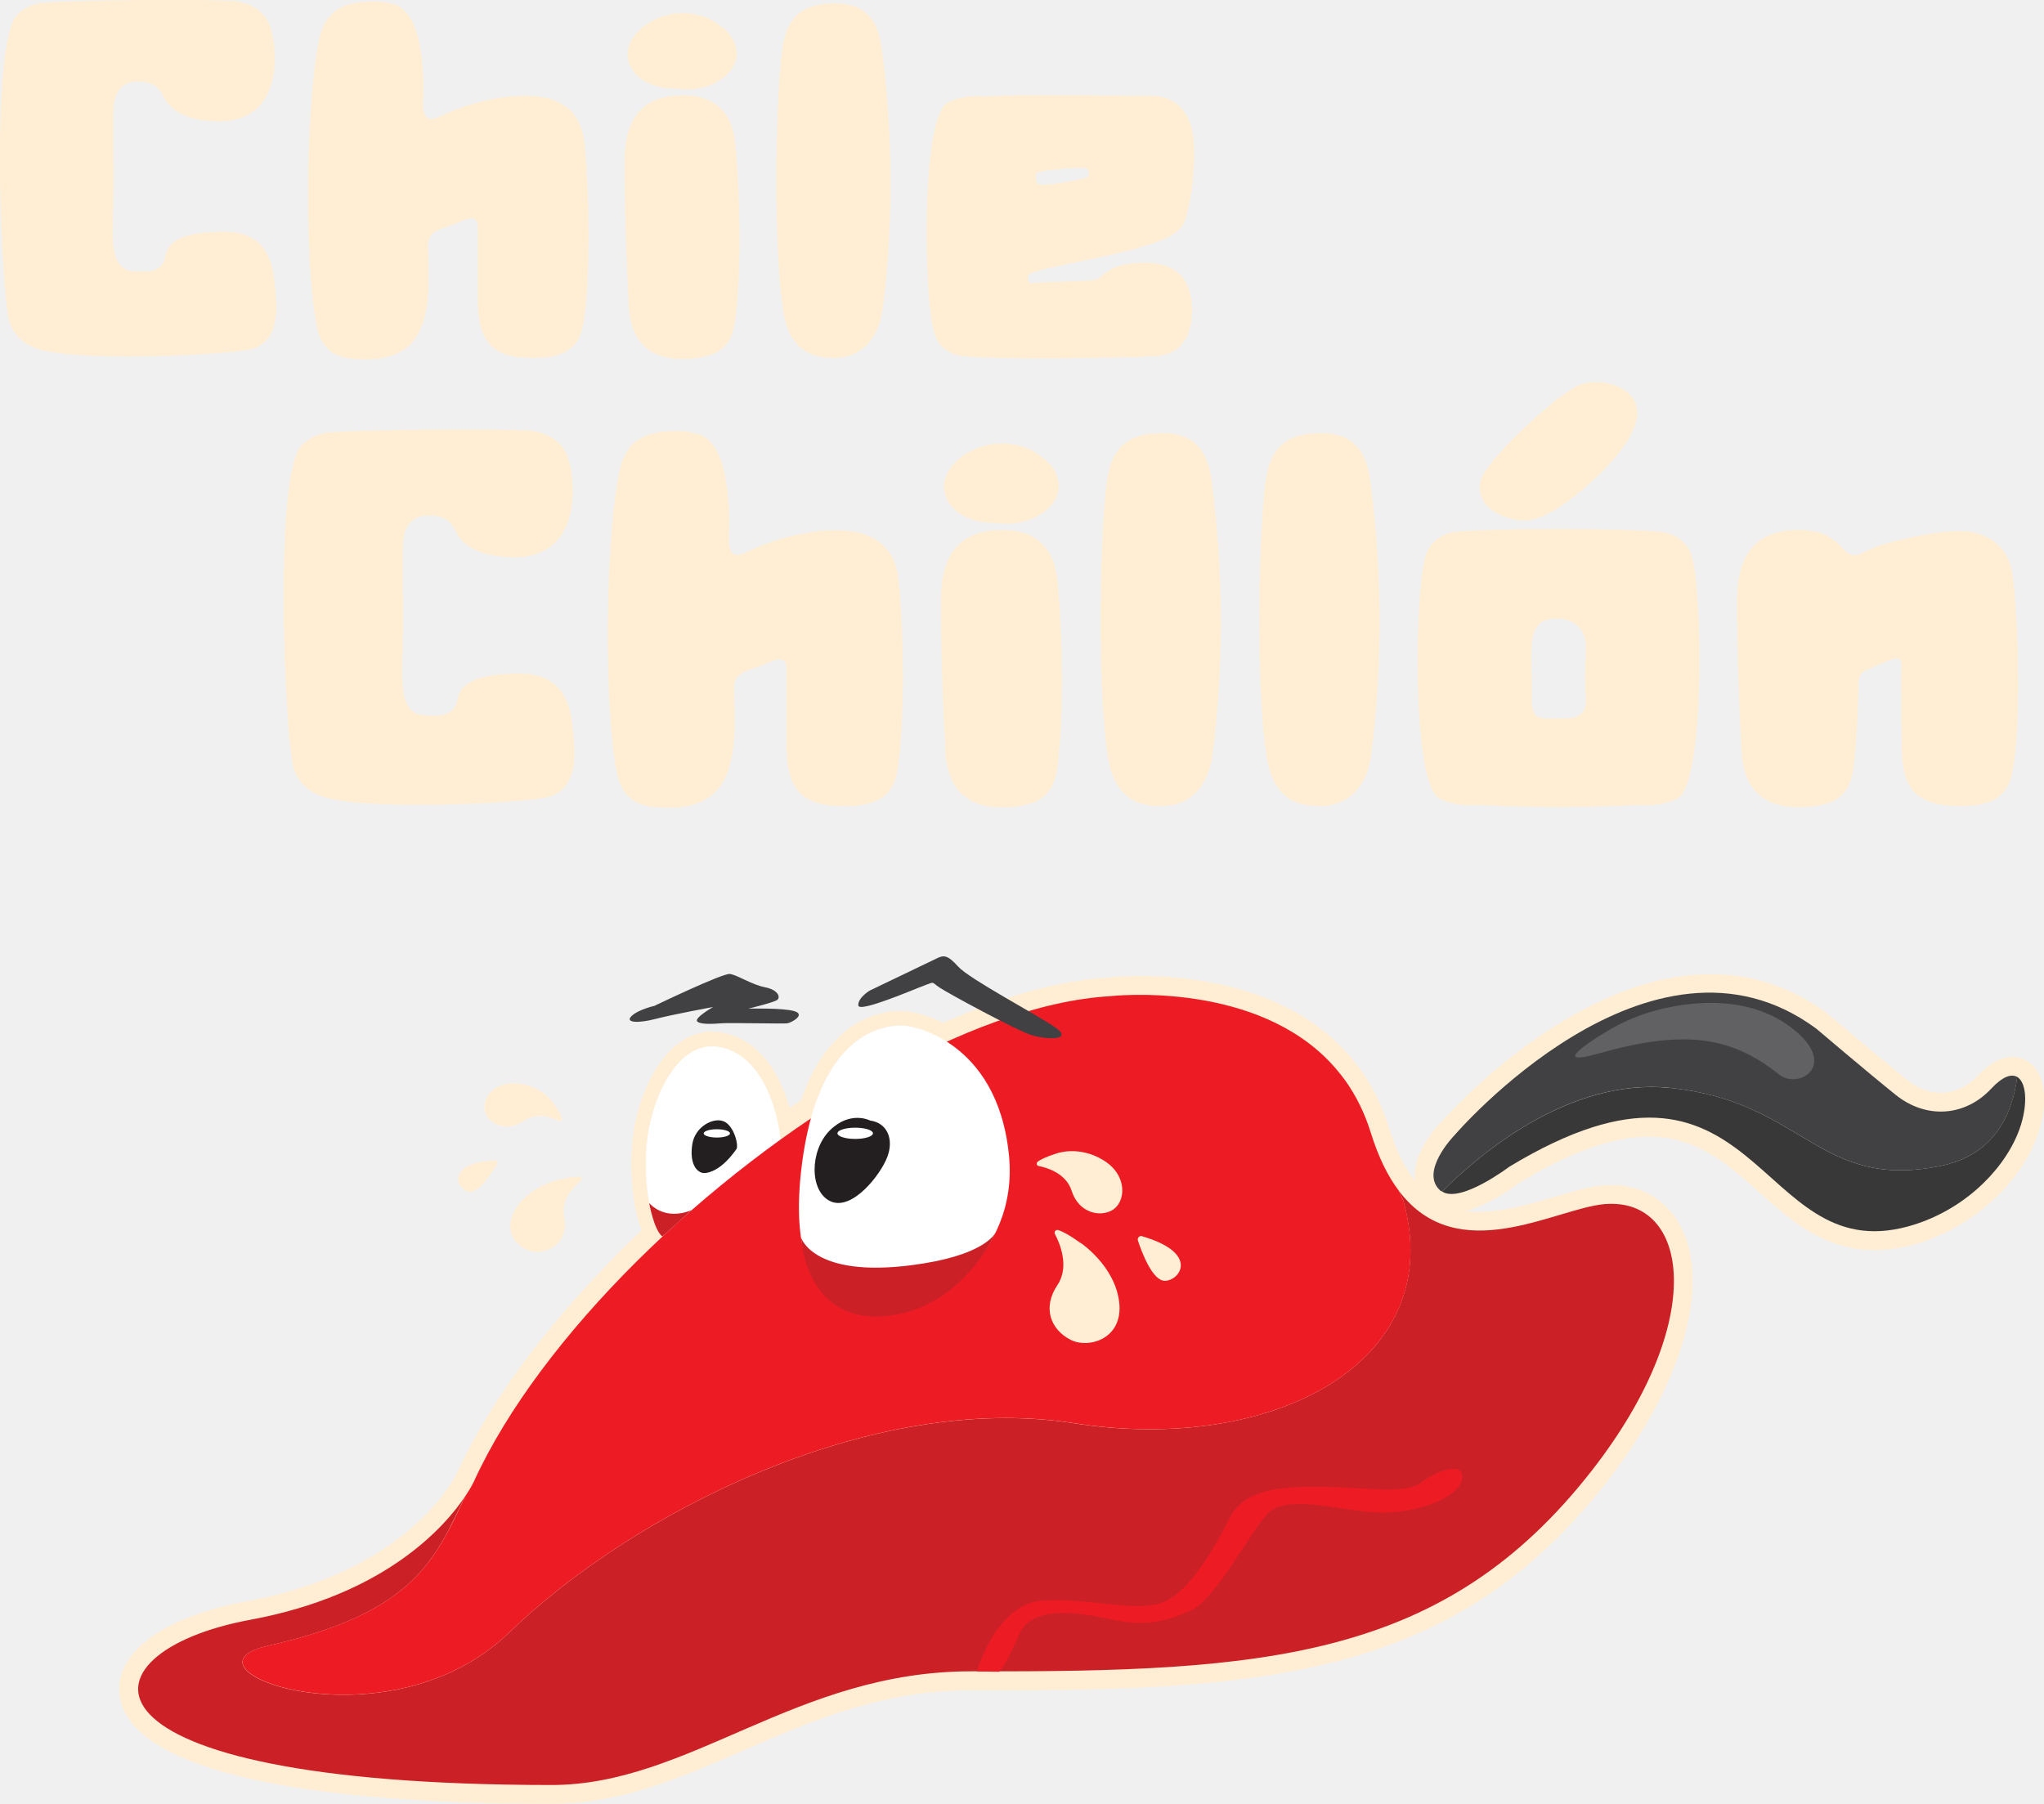
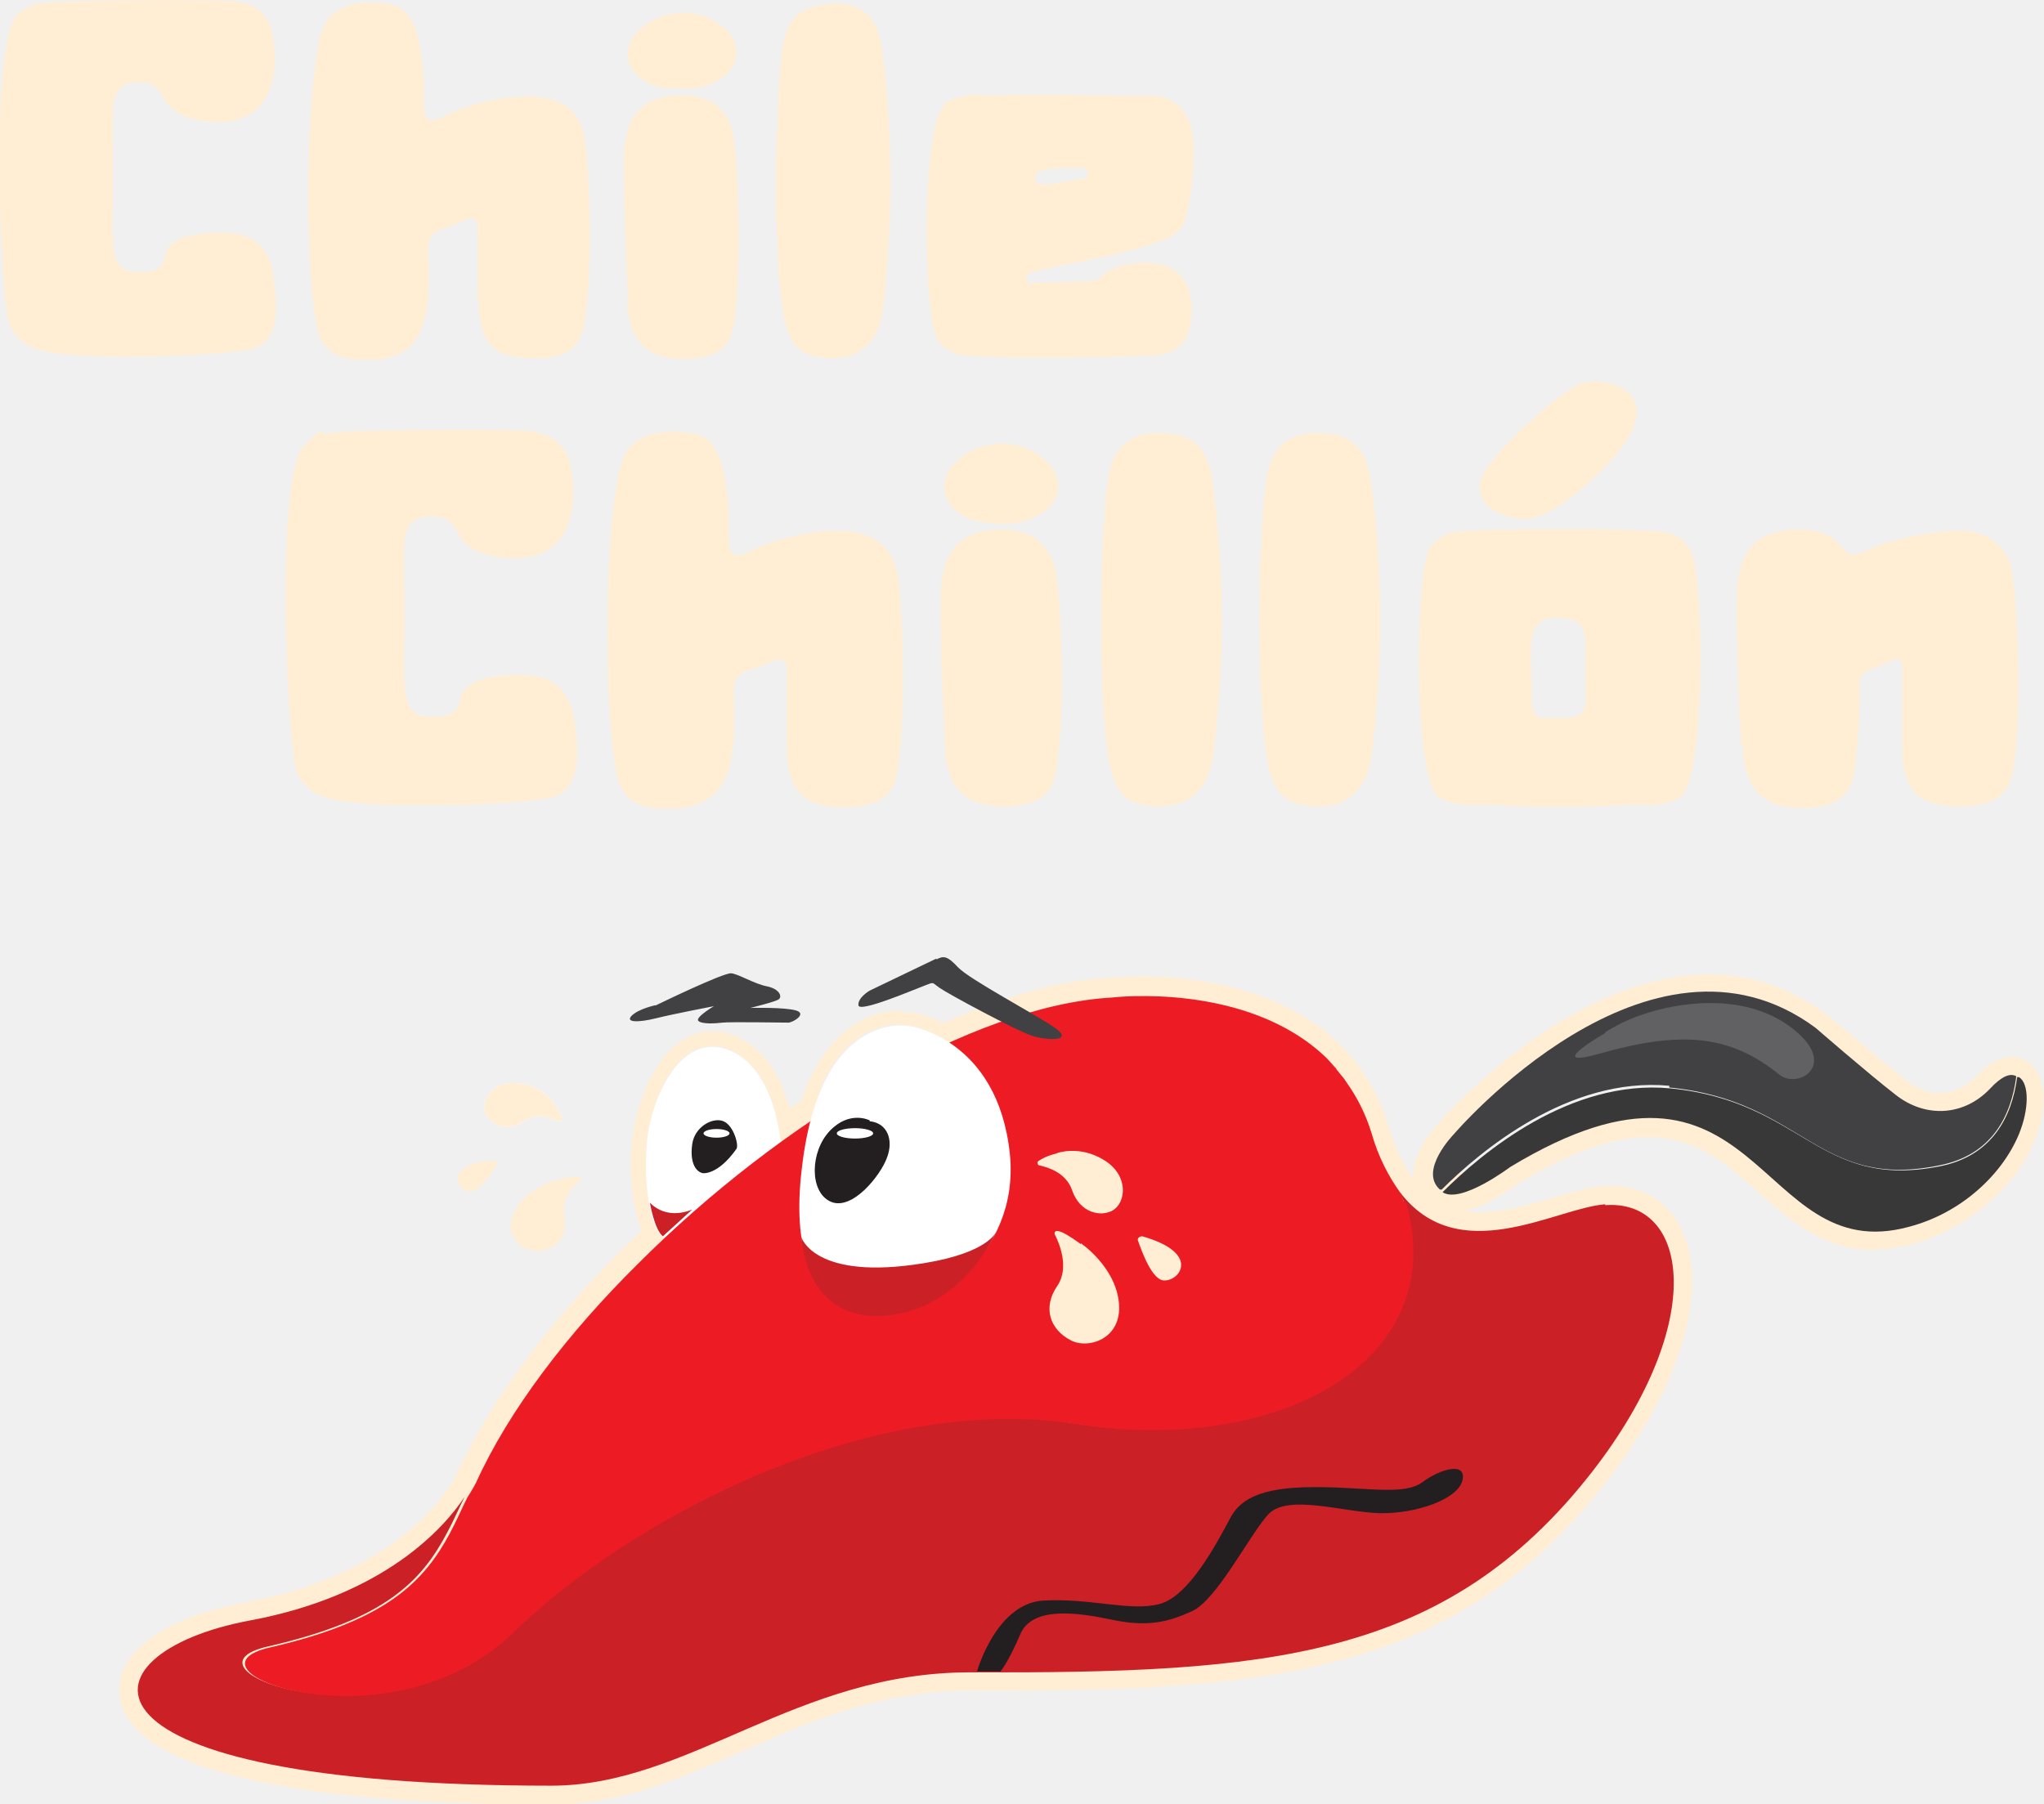
- <svg xmlns="http://www.w3.org/2000/svg" viewBox="0 0 236.21 208.5">
+ <svg xmlns="http://www.w3.org/2000/svg" id="Layer_1" version="1.1" viewBox="0 0 236.2 208.5">
  <defs>
    <style>
-       .cls-1 {
+       .st0 {
+         fill: #414042;
+       }
+ 
+       .st1 {
        fill: #231f20;
      }

-       .cls-2 {
-         fill: #414042;
-       }
- 
-       .cls-3 {
+       .st2, .st3 {
        isolation: isolate;
      }

-       .cls-4 {
+       .st4 {
        fill: #ed1c24;
      }

-       .cls-5, .cls-6 {
-         fill: #fff;
-       }
- 
-       .cls-7 {
-         fill: #cc2027;
-       }
- 
-       .cls-8 {
-         fill: #393839;
-       }
- 
-       .cls-6 {
+       .st3 {
        mix-blend-mode: soft-light;
        opacity: .5;
      }

-       .cls-9 {
+       .st3, .st5 {
+         fill: #fff;
+       }
+ 
+       .st6 {
+         fill: #cc2027;
+       }
+ 
+       .st7 {
+         fill: #393839;
+       }
+ 
+       .st8 {
        fill: #ffeed3;
      }
    </style>
  </defs>
-   <g class="cls-3">
-     <g id="Layer_2" data-name="Layer 2">
-       <g id="Layer_1-2" data-name="Layer 1">
+   <g class="st2">
+     <g id="Layer_2">
+       <g id="Layer_1-2">
        <g>
          <g>
            <g>
-               <path class="cls-9" d="M82.31,120.95c.54,0,1.11.1,1.7.3,5.54,1.92,6.22,10.64,6.22,10.64,0,0,.4,3.85-3.88,8.98-2.12,2.54-4.34,3.38-6.18,3.38s-3.36-.87-3.95-1.7c-1.16-1.63-1.94-6.45-1.4-10.99.48-4.05,3.01-10.61,7.49-10.61M82.31,119.25c-5.64,0-8.62,7.43-9.17,12.11-.55,4.69.19,10.04,1.7,12.17.85,1.2,2.83,2.42,5.34,2.42,1.9,0,4.73-.69,7.49-3.99,4.61-5.53,4.32-9.78,4.27-10.25-.03-.36-.84-9.81-7.35-12.06-.76-.26-1.52-.4-2.26-.4h0Z" />
-               <path class="cls-9" d="M104.1,118.55c.55,0,.88.07.88.07,0,0,10.21,1.4,11.6,14.83,1.26,12.16-9.94,18.24-12.96,18.24h0s-.02,0-.03,0c-.34,0-.78.01-1.28.01-3.91,0-11.66-.91-9.66-16.95,1.85-14.87,8.95-16.21,11.45-16.21M104.1,116.85c-1.48,0-4.38.39-7.14,3-3.13,2.97-5.15,7.91-6,14.7-.9,7.21.03,12.44,2.77,15.55,2.62,2.97,6.15,3.31,8.58,3.31.28,0,.54,0,.78,0,.18,0,.35,0,.49,0,2.38,0,6.74-2.16,10.01-5.78,2.52-2.8,5.38-7.56,4.68-14.34-.78-7.56-4.24-11.59-7-13.64-2.86-2.13-5.6-2.63-6.01-2.69-.15-.03-.57-.09-1.16-.09h0Z" />
-               <path class="cls-9" d="M103.65,120.83c9.05-4.73,17.5-7.44,24.51-7.84.55-.07,16.66-1.82,26.46,7.64.43.41.83.85,1.23,1.3l.19.22c.49.57.88,1.06,1.25,1.58,1.38,1.96,2.46,4.16,3.2,6.56.77,2.49,1.74,4.52,2.9,6.06,3.91,5.19,9.46,4.04,16.31,1.99,2.04-.61,3.97-1.19,5.63-1.32h0c3.87-.3,7.09,1.38,8.83,4.63,3.63,6.74.3,18.37-8.47,29.64-17.62,22.62-39.45,24.22-73.37,24.09h-.14c-10.26,0-18.42,3.54-26.3,6.97-7.29,3.17-14.18,6.16-22.14,6.16h-.01c-31.44,0-49.18-4.54-49.93-12.76-.44-4.81,5.2-8.89,14.73-10.65,14.9-2.75,21.34-10.25,23.41-13.34.57-.85.82-1.38.82-1.38,3.81-8.33,10.46-17.35,19.24-26.08,1.15-1.14,2.38-2.31,3.82-3.63,11.7-12.12,27.82-19.84,27.82-19.84Z" />
-               <path class="cls-5" d="M90.23,131.89s-.69-8.72-6.22-10.64c-5.54-1.92-8.65,5.77-9.19,10.31s.24,9.35,1.4,10.99c1.16,1.63,5.84,3.45,10.13-1.68,4.28-5.13,3.88-8.98,3.88-8.98Z" />
-               <path class="cls-1" d="M85.1,132.83c.29-.41-.27-2.74-1.48-3.22s-3.29.63-3.61,2.62.3,3.16,1.21,3.36c0,0,1.74.29,3.88-2.76Z" />
-               <path class="cls-2" d="M75.7,116.25s-1.92.42-2.72,1.2.78.85,2.77.33,6.66-1.38,6.66-1.38c0,0-2.2,1.26-1.84,1.66s1.96.29,2.84.22,7.07.07,7.55.01,2.17-.99.87-1.4-5.35-.3-5.35-.3c0,0,2.95-.71,3.34-1.01s.13-1.16-1.41-1.46-3.24-1.44-4.07-1.54-8.66,3.66-8.66,3.66Z" />
-               <path class="cls-5" d="M63.96,127.53s-1.26-2.02-4.18-2.29-4.29,2.05-3.65,3.48c.58,1.3,2.5,2.17,4.38.85,1.52-1.07,3.4-.34,4.11,0,.17.08.38-.09.33-.28-.08-.31-.34-.85-.99-1.77Z" />
-               <path class="cls-9" d="M216.64,144.5c-5.86,0-9.83-3.54-13.41-6.74-6.09-5.44-11.84-10.58-27.59-1.08-2.04,1.53-6.78,4.64-9.85,3.06l-.27-.07-.48-.38c-.95-.82-1.5-1.94-1.55-3.21-.13-2.96,2.5-5.8,3.03-6.34.14-.18,24.12-27.75,44.67-12.57.18.14,6.26,5.31,9.26,7.72,2.6,2.08,5.84,1.87,8.06-.51,2.67-2.86,4.71-2.33,5.7-1.76h0c2.57,1.49,2.43,5.83.96,9.35-2.31,5.54-7.85,10.21-14.11,11.92-1.59.43-3.05.62-4.42.62ZM190.63,127.05c7.14,0,11.61,3.99,15.5,7.47,4.28,3.82,7.66,6.84,13.79,5.17,5.01-1.36,9.42-5.05,11.24-9.4.54-1.3.71-2.4.72-3.14-.06.06-.12.12-.19.2-3.81,4.08-9.54,4.46-13.96.93-3.05-2.45-9-7.49-9.25-7.71-17.18-12.69-38.55,11.85-38.76,12.09-1.17,1.22-1.99,2.77-1.9,3.24l.03.02c.65.05,3.24-1.26,5.25-2.78l.19-.13c7.21-4.36,12.81-5.97,17.34-5.97Z" />
-               <path class="cls-7" d="M185.49,139.18c-5.67.44-17,7.55-23.84-1.54.08.21.48,1,.54,1.23,5.14,18.61-15.14,29.25-38.12,25.64-23.47-3.69-51.07,10.48-65.2,24.17-14.13,13.69-39.56,4.2-27.86,1.55,13.47-3.05,17.71-7.53,20.73-13.16.67-1.32,1.34-2.69,2.01-4.1-2.33,3.48-9.2,11.38-24.82,14.26-20.27,3.75-22.3,19.08,34.81,19.1,15.99,0,28.28-13.2,48.6-13.14,34.07.1,54.65-1.43,71.65-23.25,13.54-17.39,11.15-31.51,1.52-30.76Z" />
-               <path class="cls-4" d="M162.19,138.87c-.06-.22-.45-1.01-.54-1.23-1.25-1.66-2.35-3.85-3.24-6.72-.71-2.29-1.7-4.25-2.89-5.94-.33-.47-.68-.9-1.04-1.33-.09-.1-.17-.2-.25-.29-.36-.41-.73-.8-1.11-1.17-9.18-8.86-24.83-7.04-24.83-7.04-16.09.93-38.3,14.33-54.74,30.68-8.19,8.15-14.95,17.02-18.8,25.45,0,0-.3.65-.99,1.68-.67,1.43-1.31,2.79-2.01,4.1-3.03,5.64-7.27,10.11-20.73,13.16-11.7,2.65,13.74,12.14,27.86-1.55,14.13-13.69,41.73-27.86,65.2-24.17,22.98,3.62,43.27-7.03,38.12-25.64Z" />
-               <path class="cls-2" d="M192.95,125.75c15.47,1.53,17.15,11.85,31.22,9.04,6.09-1.22,8.34-5.66,8.95-10.3-.67-.39-1.68-.08-3.02,1.36-3.01,3.22-7.5,3.53-11.01.72-3.06-2.45-9.2-7.67-9.2-7.67-19.16-14.15-41.82,12.34-41.82,12.34,0,0-4.12,4.23-1.59,6.41.05.04.12.04.18.07,4.45-4.45,14.72-13.12,26.29-11.98Z" />
-               <path class="cls-6" d="M185.52,119.32c1.34-.82,2.74-1.51,4.23-2.03,4.02-1.41,11.68-2.71,17.18,1.43,5.78,4.35.94,7.31-1.34,5.48-5.67-4.55-11.26-5.14-20.79-2.44-5.37,1.53-1.69-.97.72-2.45Z" />
-               <path class="cls-8" d="M233.11,124.49c-.6,4.64-2.86,9.09-8.95,10.3-14.07,2.81-15.75-7.52-31.22-9.04-11.56-1.14-21.84,7.53-26.29,11.98,2.14,1.4,7.76-2.86,7.76-2.86,29.08-17.6,28.25,11.75,46.07,6.9,6.05-1.65,10.77-6.1,12.67-10.66,1.22-2.93,1.16-5.93-.05-6.63Z" />
-               <path class="cls-9" d="M124.9,143.68s3.97,2.66,4.44,6.88c.47,4.22-3.55,5.37-5.62,4.31-2.3-1.18-3.29-3.7-1.52-6.33,1.44-2.13.25-4.87-.29-5.9-.13-.25.1-.54.38-.45.46.14,1.25.53,2.61,1.51Z" />
-               <path class="cls-9" d="M122.07,133.34s2.58-1,5.47.79c2.86,1.77,2.55,4.9.95,5.78-1.44.8-3.84.27-4.65-2.27-.66-2.06-2.92-2.69-3.82-2.86-.22-.04-.29-.35-.11-.49.3-.23.91-.55,2.15-.95Z" />
-               <path class="cls-9" d="M131.99,142.89c-.3-.09-.59.2-.49.51.48,1.45,1.71,4.66,3.11,4.65,1.75-.01,4.05-3.21-2.63-5.15Z" />
-               <path class="cls-5" d="M104.98,118.62s-10.07-2-12.33,16.14c-2.26,18.15,7.96,16.92,10.97,16.93,3.01,0,14.23-6.07,12.97-18.24-1.39-13.44-11.6-14.83-11.6-14.83Z" />
-               <path class="cls-1" d="M100.52,129.51s-2.29-1.17-4.63,1.16c-2.34,2.33-2.37,7.09.11,8.2s5.76-3.06,6.54-5.14c.79-2.08-.03-3.96-2.02-4.21Z" />
-               <path class="cls-2" d="M108.24,110.79l-7.73,3.71s-1.39.83-1.32,1.72,6.55-1.92,7.71-2.34.69-.39,1.67.27,8.85,4.93,10.6,5.49c1.75.56,5.02.65,2.74-.91s-9.88-5.56-11.18-7c-1.29-1.44-1.72-1.31-2.5-.94Z" />
-               <ellipse class="cls-5" cx="98.83" cy="131" rx="2.05" ry=".65" />
-               <ellipse class="cls-5" cx="82.84" cy="131.01" rx="1.52" ry=".48" />
-               <path class="cls-4" d="M112.9,193.2s2.22-7.89,7.66-8.19,9.99,1.26,13.41.35,6.65-6.97,8.19-10c1.55-3.03,5.48-3.62,10.88-3.5,5.39.12,9.33.92,11.28-.55,1.95-1.47,5.09-2.41,4.6-.24s-5.37,3.9-9.65,3.76c-4.28-.14-10.72-2.3-12.91.25s-5.95,9.81-8.71,11.06-5.21,1.94-9.38,1.02c-3.75-.83-9.09-1.59-10.48,1.74-1.39,3.33-2.32,4.34-2.32,4.34l-2.55-.04Z" />
-               <path class="cls-7" d="M92.57,143.05s1.5,5.06,14.23,2.98c7.37-1.2,8.28-3.62,8.28-3.62,0,0-3.57,8.46-12.1,9.65-6.71.94-9.88-3.54-10.41-9.01Z" />
+               <path class="st8" d="M82.3,120.9c.5,0,1.1,0,1.7.3,5.5,1.9,6.2,10.6,6.2,10.6,0,0,.4,3.9-3.9,9-2.1,2.5-4.3,3.4-6.2,3.4s-3.4-.9-3.9-1.7c-1.2-1.6-1.9-6.4-1.4-11,.5-4.1,3-10.6,7.5-10.6M82.3,119.2c-5.6,0-8.6,7.4-9.2,12.1-.6,4.7.2,10,1.7,12.2.8,1.2,2.8,2.4,5.3,2.4s4.7-.7,7.5-4c4.6-5.5,4.3-9.8,4.3-10.2,0-.4-.8-9.8-7.3-12.1-.8-.3-1.5-.4-2.3-.4h0Z" />
+               <path class="st8" d="M104.1,118.5c.6,0,.9,0,.9,0,0,0,10.2,1.4,11.6,14.8,1.3,12.2-9.9,18.2-13,18.2h0c-.3,0-.8,0-1.3,0-3.9,0-11.7-.9-9.7-16.9,1.8-14.9,8.9-16.2,11.4-16.2M104.1,116.8c-1.5,0-4.4.4-7.1,3-3.1,3-5.2,7.9-6,14.7-.9,7.2,0,12.4,2.8,15.6,2.6,3,6.2,3.3,8.6,3.3h1.3c2.4,0,6.7-2.2,10-5.8,2.5-2.8,5.4-7.6,4.7-14.3-.8-7.6-4.2-11.6-7-13.6-2.9-2.1-5.6-2.6-6-2.7-.2,0-.6,0-1.2,0h0Z" />
+               <path class="st8" d="M103.7,120.8c9.1-4.7,17.5-7.4,24.5-7.8.6,0,16.7-1.8,26.5,7.6.4.4.8.8,1.2,1.3l.2.2c.5.6.9,1.1,1.2,1.6,1.4,2,2.5,4.2,3.2,6.6.8,2.5,1.7,4.5,2.9,6.1,3.9,5.2,9.5,4,16.3,2,2-.6,4-1.2,5.6-1.3h0c3.9-.3,7.1,1.4,8.8,4.6,3.6,6.7.3,18.4-8.5,29.6-17.6,22.6-39.4,24.2-73.4,24.1h-.1c-10.3,0-18.4,3.5-26.3,7-7.3,3.2-14.2,6.2-22.1,6.2h0c-31.4,0-49.2-4.5-49.9-12.8-.4-4.8,5.2-8.9,14.7-10.6,14.9-2.8,21.3-10.2,23.4-13.3.6-.9.8-1.4.8-1.4,3.8-8.3,10.5-17.4,19.2-26.1,1.2-1.1,2.4-2.3,3.8-3.6,11.7-12.1,27.8-19.8,27.8-19.8h0Z" />
+               <path class="st5" d="M90.2,131.9s-.7-8.7-6.2-10.6c-5.5-1.9-8.7,5.8-9.2,10.3-.5,4.5.2,9.4,1.4,11,1.2,1.6,5.8,3.4,10.1-1.7,4.3-5.1,3.9-9,3.9-9h0Z" />
+               <path class="st1" d="M85.1,132.8c.3-.4-.3-2.7-1.5-3.2s-3.3.6-3.6,2.6.3,3.2,1.2,3.4c0,0,1.7.3,3.9-2.8Z" />
+               <path class="st0" d="M75.7,116.2s-1.9.4-2.7,1.2.8.8,2.8.3,6.7-1.4,6.7-1.4c0,0-2.2,1.3-1.8,1.7s2,.3,2.8.2,7.1,0,7.6,0,2.2-1,.9-1.4-5.3-.3-5.3-.3c0,0,2.9-.7,3.3-1s.1-1.2-1.4-1.5-3.2-1.4-4.1-1.5-8.7,3.7-8.7,3.7h0Z" />
+               <path class="st5" d="M64,127.5s-1.3-2-4.2-2.3-4.3,2.1-3.7,3.5c.6,1.3,2.5,2.2,4.4.9,1.5-1.1,3.4-.3,4.1,0,.2,0,.4,0,.3-.3,0-.3-.3-.9-1-1.8h0Z" />
+               <path class="st8" d="M216.6,144.5c-5.9,0-9.8-3.5-13.4-6.7-6.1-5.4-11.8-10.6-27.6-1.1-2,1.5-6.8,4.6-9.9,3.1h-.3c0,0-.5-.5-.5-.5-.9-.8-1.5-1.9-1.6-3.2-.1-3,2.5-5.8,3-6.3.1-.2,24.1-27.8,44.7-12.6.2.1,6.3,5.3,9.3,7.7,2.6,2.1,5.8,1.9,8.1-.5,2.7-2.9,4.7-2.3,5.7-1.8h0c2.6,1.5,2.4,5.8,1,9.3-2.3,5.5-7.9,10.2-14.1,11.9-1.6.4-3.1.6-4.4.6h0ZM190.6,127c7.1,0,11.6,4,15.5,7.5,4.3,3.8,7.7,6.8,13.8,5.2,5-1.4,9.4-5.1,11.2-9.4.5-1.3.7-2.4.7-3.1,0,0-.1.1-.2.2-3.8,4.1-9.5,4.5-14,.9-3.1-2.4-9-7.5-9.2-7.7-17.2-12.7-38.6,11.8-38.8,12.1-1.2,1.2-2,2.8-1.9,3.2h0c.6,0,3.2-1.2,5.2-2.8h.2c7.2-4.5,12.8-6.1,17.3-6.1h0Z" />
+               <path class="st6" d="M185.5,139.2c-5.7.4-17,7.6-23.8-1.5,0,.2.5,1,.5,1.2,5.1,18.6-15.1,29.2-38.1,25.6-23.5-3.7-51.1,10.5-65.2,24.2-14.1,13.7-39.6,4.2-27.9,1.6,13.5-3.1,17.7-7.5,20.7-13.2.7-1.3,1.3-2.7,2-4.1-2.3,3.5-9.2,11.4-24.8,14.3-20.3,3.8-22.3,19.1,34.8,19.1,16,0,28.3-13.2,48.6-13.1,34.1.1,54.7-1.4,71.7-23.2,13.5-17.4,11.1-31.5,1.5-30.8h0Z" />
+               <path class="st4" d="M162.2,138.9c0-.2-.4-1-.5-1.2-1.2-1.7-2.4-3.9-3.2-6.7-.7-2.3-1.7-4.2-2.9-5.9-.3-.5-.7-.9-1-1.3,0,0-.2-.2-.2-.3-.4-.4-.7-.8-1.1-1.2-9.2-8.9-24.8-7-24.8-7-16.1.9-38.3,14.3-54.7,30.7-8.2,8.1-15,17-18.8,25.4,0,0-.3.6-1,1.7-.7,1.4-1.3,2.8-2,4.1-3,5.6-7.3,10.1-20.7,13.2-11.7,2.6,13.7,12.1,27.9-1.6,14.1-13.7,41.7-27.9,65.2-24.2,23,3.6,43.3-7,38.1-25.6h0Z" />
+               <path class="st0" d="M192.9,125.7c15.5,1.5,17.1,11.9,31.2,9,6.1-1.2,8.3-5.7,8.9-10.3-.7-.4-1.7,0-3,1.4-3,3.2-7.5,3.5-11,.7-3.1-2.4-9.2-7.7-9.2-7.7-19.2-14.2-41.8,12.3-41.8,12.3,0,0-4.1,4.2-1.6,6.4,0,0,.1,0,.2,0,4.4-4.4,14.7-13.1,26.3-12h0Z" />
+               <path class="st3" d="M185.5,119.3c1.3-.8,2.7-1.5,4.2-2,4-1.4,11.7-2.7,17.2,1.4,5.8,4.3.9,7.3-1.3,5.5-5.7-4.6-11.3-5.1-20.8-2.4-5.4,1.5-1.7-1,.7-2.4h0Z" />
+               <path class="st7" d="M233.1,124.5c-.6,4.6-2.9,9.1-8.9,10.3-14.1,2.8-15.8-7.5-31.2-9-11.6-1.1-21.8,7.5-26.3,12,2.1,1.4,7.8-2.9,7.8-2.9,29.1-17.6,28.2,11.8,46.1,6.9,6.1-1.6,10.8-6.1,12.7-10.7,1.2-2.9,1.2-5.9,0-6.6h0Z" />
+               <path class="st8" d="M124.9,143.7s4,2.7,4.4,6.9-3.6,5.4-5.6,4.3c-2.3-1.2-3.3-3.7-1.5-6.3,1.4-2.1.2-4.9-.3-5.9-.1-.2,0-.5.4-.4.5.1,1.2.5,2.6,1.5h0Z" />
+               <path class="st8" d="M122.1,133.3s2.6-1,5.5.8c2.9,1.8,2.5,4.9,1,5.8-1.4.8-3.8.3-4.7-2.3-.7-2.1-2.9-2.7-3.8-2.9-.2,0-.3-.4-.1-.5.3-.2.9-.6,2.2-.9h0Z" />
+               <path class="st8" d="M132,142.9c-.3,0-.6.2-.5.5.5,1.4,1.7,4.7,3.1,4.6,1.8,0,4.1-3.2-2.6-5.1h0Z" />
+               <path class="st5" d="M105,118.6s-10.1-2-12.3,16.1c-2.3,18.1,8,16.9,11,16.9,3,0,14.2-6.1,13-18.2-1.4-13.4-11.6-14.8-11.6-14.8h0Z" />
+               <path class="st1" d="M100.5,129.5s-2.3-1.2-4.6,1.2-2.4,7.1.1,8.2,5.8-3.1,6.5-5.1c.8-2.1,0-4-2-4.2h0Z" />
+               <path class="st0" d="M108.2,110.8l-7.7,3.7s-1.4.8-1.3,1.7,6.6-1.9,7.7-2.3.7-.4,1.7.3,8.8,4.9,10.6,5.5,5,.7,2.7-.9-9.9-5.6-11.2-7c-1.3-1.4-1.7-1.3-2.5-.9h0Z" />
+               <ellipse class="st5" cx="98.8" cy="131" rx="2.1" ry=".6" />
+               <ellipse class="st5" cx="82.8" cy="131" rx="1.5" ry=".5" />
+               <path class="st1" d="M112.9,193.2s2.2-7.9,7.7-8.2,10,1.3,13.4.4,6.6-7,8.2-10c1.6-3,5.5-3.6,10.9-3.5,5.4.1,9.3.9,11.3-.6s5.1-2.4,4.6-.2-5.4,3.9-9.6,3.8-10.7-2.3-12.9.2-5.9,9.8-8.7,11.1-5.2,1.9-9.4,1c-3.8-.8-9.1-1.6-10.5,1.7s-2.3,4.3-2.3,4.3h-2.6s0,0,0,0Z" />
+               <path class="st6" d="M92.6,143s1.5,5.1,14.2,3c7.4-1.2,8.3-3.6,8.3-3.6,0,0-3.6,8.5-12.1,9.6-6.7.9-9.9-3.5-10.4-9Z" />
            </g>
-             <path class="cls-7" d="M76.55,142.93l3.37-3.05c-3.22,1.31-4.9-.83-4.9-.83,0,0,.53,3.1,1.52,3.88Z" />
+             <path class="st6" d="M76.6,142.9l3.4-3.1c-3.2,1.3-4.9-.8-4.9-.8,0,0,.5,3.1,1.5,3.9h0Z" />
            <g>
-               <path class="cls-9" d="M64.67,136.34s-3.62.74-5.2,3.63c-1.58,2.89.97,4.89,2.77,4.73,1.99-.17,3.44-1.69,2.94-4.09-.41-1.95,1.25-3.57,1.94-4.14.17-.14.08-.42-.14-.44-.37-.04-1.05.01-2.31.31Z" />
-               <path class="cls-9" d="M63.96,127.53s-1.26-2.02-4.18-2.29-4.29,2.05-3.65,3.48c.58,1.3,2.5,2.17,4.38.85,1.52-1.07,3.4-.34,4.11,0,.17.08.38-.09.33-.28-.08-.31-.34-.85-.99-1.77Z" />
-               <path class="cls-9" d="M57.11,134.13c.26-.02.43.26.3.48-.63,1.06-2.16,3.39-3.27,3.14-1.39-.31-2.65-3.24,2.97-3.62Z" />
+               <path class="st8" d="M64.7,136.3s-3.6.7-5.2,3.6,1,4.9,2.8,4.7c2-.2,3.4-1.7,2.9-4.1-.4-1.9,1.2-3.6,1.9-4.1.2-.1,0-.4-.1-.4-.4,0-1.1,0-2.3.3Z" />
+               <path class="st8" d="M64,127.5s-1.3-2-4.2-2.3-4.3,2.1-3.7,3.5c.6,1.3,2.5,2.2,4.4.9,1.5-1.1,3.4-.3,4.1,0,.2,0,.4,0,.3-.3,0-.3-.3-.9-1-1.8h0Z" />
+               <path class="st8" d="M57.1,134.1c.3,0,.4.3.3.5-.6,1.1-2.2,3.4-3.3,3.1-1.4-.3-2.7-3.2,3-3.6Z" />
            </g>
          </g>
          <g>
            <g>
-               <path class="cls-9" d="M4.46.4C6.4-.01,25.47-.13,27.35.16c3.7.65,4.11,3.11,4.34,5.28.41,4.28-1.06,8.92-6.98,8.57-3.11-.18-4.93-1.11-5.75-2.76-.76-1.64-1.82-1.76-2.82-1.82-.94,0-2.99.06-3.05,3.4-.06,5.46.12,6.51-.06,12.91-.06,2.76,0,5.69,2.64,5.63.7,0,3.05.41,3.4-1.64.41-2.58,3.7-2.82,6.16-2.93,4.75-.24,6.16,2.35,6.51,5.93.24,2.11.88,6.75-2.76,7.63-2.05.53-17.49,1.53-23.83.18-2.64-.59-3.81-2.11-4.17-3.76C.06,31.97-1.06,4.74,2,1.69c.59-.59,1.47-1.12,2.46-1.29Z" />
-               <path class="cls-9" d="M55.22,34.67v-8.51c0-.65-.29-1.06-1.12-.88-.41.06-.82.35-1.23.47-2,.88-3.52.7-3.4,2.99.06,3.11.41,7.8-1.53,10.45-1.23,1.7-3.23,2.29-5.22,2.35-3.05.06-5.46-.29-6.16-4.05-1.17-5.93-1.29-21.13-.18-29.81.53-3.87.7-7.33,6.28-7.51,1.11-.06,2.23.12,3.11.41,2.76,1.12,3.05,6.4,3.17,8.92,0,.82,0,1.53-.06,2.35,0,2,.65,2.29,2.17,1.53,3.23-1.58,8.51-2.88,12.09-2.05,2.17.53,3.93,1.88,4.34,4.81.59,4.23.88,16.9-.18,21.83-.65,2.76-2.88,3.46-5.93,3.4-4.7-.06-6.1-2.05-6.16-6.69Z" />
-               <path class="cls-9" d="M72.64,34.67c-.29-5.22-.47-11.21-.47-15.79,0-4.17,1.23-7.8,6.69-7.86,3.64-.06,5.63,1.94,6.04,5.11.47,3.46.82,12.73.29,18.66-.35,3.81-.41,6.4-5.69,6.69-4.64.24-6.81-2.17-6.87-6.81ZM77.28,10.2c-2-.12-3.64-1.11-4.28-2.29-1.53-2.46.82-5.58,4.69-6.28,2-.35,4.23.23,5.52,1.35,1.76,1.23,2.41,3.11,1.53,4.69-.7,1.29-2.46,2.41-4.58,2.64-.94.12-1.94-.06-2.88-.12Z" />
-               <path class="cls-9" d="M96.23.4c4.52-.12,5.46,2.88,5.75,5.93.47,3.46.94,9.21.94,14.85,0,5.99-.53,11.8-.94,14.61-.35,2.76-1.94,5.58-5.69,5.58-2.99,0-5.11-1.35-5.75-5.28-1.17-7.22-.94-22.95-.24-29.64.35-3.23,1.29-5.99,5.93-6.04Z" />
-               <path class="cls-9" d="M113.78,11.14c5.46-.29,13.56-.06,18.84-.06,3.81-.18,5.22,2.64,5.34,5.46.23,3.7-.59,8.04-1.12,9.16-.53,1.06-1.7,1.76-3.05,2.23-3.93,1.41-7.92,2-11.97,2.93-1.7.41-3.11.65-3.05,1.12.12.94.23.76,1.06.7,1.64-.06,5.28-.23,5.75-.23,1.82-.06,1.47-.59,2.7-1.23.29-.24.7-.35,1.06-.47.65-.18,1.29-.29,1.94-.35,4.58-.35,6.28,1.82,6.46,4.93.06,1.23-.12,2.46-.53,3.52-.7,1.35-1.94,2.35-4.17,2.35-3.4.18-20.6.47-22.54-.18-1.23-.41-2.11-1.23-2.41-2.17-1.35-3.17-1.76-25.53,1.47-27,1.17-.65,2.76-.82,4.23-.7ZM120.29,19.82c-.47.06-.59.12-.59.65,0,.18.06.41.06.59.06.12.23.23.53.29,1,.12,3.52-.41,4.58-.65.76-.12.94-.23.94-.7,0-.35,0-.53-.59-.59-.47,0-1.41.06-2,.06-.41.06-.76.12-1.23.12-.59.06-1.17.12-1.7.24Z" />
+               <path class="st8" d="M4.5.4C6.4,0,25.5-.1,27.4.2c3.7.6,4.1,3.1,4.3,5.3.4,4.3-1.1,8.9-7,8.6-3.1-.2-4.9-1.1-5.8-2.8-.8-1.6-1.8-1.8-2.8-1.8-.9,0-3,0-3.1,3.4,0,5.5.1,6.5,0,12.9,0,2.8,0,5.7,2.6,5.6.7,0,3.1.4,3.4-1.6.4-2.6,3.7-2.8,6.2-2.9,4.8-.2,6.2,2.4,6.5,5.9.2,2.1.9,6.8-2.8,7.6-2,.5-17.5,1.5-23.8.2-2.6-.6-3.8-2.1-4.2-3.8C0,32-1.1,4.7,2,1.7c.6-.6,1.5-1.1,2.5-1.3Z" />
+               <path class="st8" d="M55.2,34.7v-8.5c0-.6-.3-1.1-1.1-.9-.4,0-.8.4-1.2.5-2,.9-3.5.7-3.4,3,0,3.1.4,7.8-1.5,10.5-1.2,1.7-3.2,2.3-5.2,2.3-3,0-5.5-.3-6.2-4-1.2-5.9-1.3-21.1-.2-29.8.5-3.9.7-7.3,6.3-7.5,1.1,0,2.2.1,3.1.4,2.8,1.1,3,6.4,3.2,8.9,0,.8,0,1.5,0,2.4,0,2,.7,2.3,2.2,1.5,3.2-1.6,8.5-2.9,12.1-2.1,2.2.5,3.9,1.9,4.3,4.8.6,4.2.9,16.9-.2,21.8-.7,2.8-2.9,3.5-5.9,3.4-4.7,0-6.1-2-6.2-6.7h0Z" />
+               <path class="st8" d="M72.6,34.7c-.3-5.2-.5-11.2-.5-15.8s1.2-7.8,6.7-7.9c3.6,0,5.6,1.9,6,5.1.5,3.5.8,12.7.3,18.7-.3,3.8-.4,6.4-5.7,6.7-4.6.2-6.8-2.2-6.9-6.8h0ZM77.3,10.2c-2-.1-3.6-1.1-4.3-2.3-1.5-2.5.8-5.6,4.7-6.3,2-.4,4.2.2,5.5,1.3,1.8,1.2,2.4,3.1,1.5,4.7-.7,1.3-2.5,2.4-4.6,2.6-.9.1-1.9,0-2.9-.1h0Z" />
+               <path class="st8" d="M96.2.4c4.5-.1,5.5,2.9,5.8,5.9.5,3.5.9,9.2.9,14.9s-.5,11.8-.9,14.6c-.3,2.8-1.9,5.6-5.7,5.6s-5.1-1.3-5.8-5.3c-1.2-7.2-.9-23-.2-29.6.3-3.2,1.3-6,5.9-6h0Z" />
+               <path class="st8" d="M113.8,11.1c5.5-.3,13.6,0,18.8,0,3.8-.2,5.2,2.6,5.3,5.5.2,3.7-.6,8-1.1,9.2-.5,1.1-1.7,1.8-3.1,2.2-3.9,1.4-7.9,2-12,2.9-1.7.4-3.1.6-3.1,1.1.1.9.2.8,1.1.7,1.6,0,5.3-.2,5.8-.2,1.8,0,1.5-.6,2.7-1.2.3-.2.7-.4,1.1-.5.6-.2,1.3-.3,1.9-.4,4.6-.4,6.3,1.8,6.5,4.9,0,1.2-.1,2.5-.5,3.5-.7,1.3-1.9,2.3-4.2,2.3-3.4.2-20.6.5-22.5-.2-1.2-.4-2.1-1.2-2.4-2.2-1.3-3.2-1.8-25.5,1.5-27,1.2-.6,2.8-.8,4.2-.7h0ZM120.3,19.8c-.5,0-.6.1-.6.6s0,.4,0,.6c0,.1.2.2.5.3,1,.1,3.5-.4,4.6-.6.8-.1.9-.2.9-.7s0-.5-.6-.6c-.5,0-1.4,0-2,0-.4,0-.8.1-1.2.1-.6,0-1.2.1-1.7.2h0Z" />
            </g>
            <g>
-               <path class="cls-9" d="M37.47,50.07c2.04-.43,22.11-.56,24.08-.25,3.89.68,4.32,3.27,4.57,5.56.43,4.51-1.11,9.39-7.35,9.02-3.27-.19-5.19-1.17-6.05-2.9-.8-1.73-1.92-1.85-2.96-1.91-.99,0-3.15.06-3.21,3.58-.06,5.74.12,6.85-.06,13.59-.06,2.9,0,5.99,2.78,5.93.74,0,3.21.43,3.58-1.73.43-2.72,3.89-2.96,6.48-3.09,5-.25,6.48,2.47,6.85,6.24.25,2.22.93,7.1-2.9,8.03-2.16.56-18.4,1.61-25.07.19-2.78-.62-4.01-2.22-4.38-3.95-.99-5.06-2.16-33.72,1.05-36.93.62-.62,1.54-1.17,2.59-1.36Z" />
-               <path class="cls-9" d="M90.88,86.14v-8.95c0-.68-.31-1.11-1.17-.93-.43.06-.87.37-1.3.49-2.1.93-3.71.74-3.58,3.15.06,3.27.43,8.21-1.61,10.99-1.3,1.79-3.4,2.41-5.5,2.47-3.21.06-5.74-.31-6.48-4.26-1.23-6.24-1.36-22.23-.18-31.37.56-4.08.74-7.72,6.61-7.9,1.17-.06,2.35.12,3.27.43,2.9,1.17,3.21,6.73,3.33,9.39,0,.86,0,1.61-.06,2.47,0,2.1.68,2.41,2.28,1.61,3.4-1.67,8.95-3.03,12.72-2.16,2.28.56,4.14,1.98,4.57,5.06.62,4.45.93,17.78-.19,22.97-.68,2.9-3.03,3.64-6.24,3.58-4.94-.06-6.42-2.16-6.48-7.04Z" />
-               <path class="cls-9" d="M109.22,86.14c-.31-5.5-.49-11.79-.49-16.61,0-4.38,1.3-8.21,7.04-8.27,3.83-.06,5.93,2.04,6.36,5.37.49,3.64.86,13.4.31,19.64-.37,4.01-.43,6.73-5.99,7.04-4.88.25-7.16-2.28-7.22-7.16ZM114.1,60.39c-2.1-.12-3.83-1.17-4.51-2.41-1.61-2.59.87-5.87,4.94-6.61,2.1-.37,4.45.25,5.8,1.42,1.85,1.3,2.53,3.27,1.61,4.94-.74,1.36-2.59,2.53-4.82,2.78-.99.12-2.04-.06-3.03-.12Z" />
-               <path class="cls-9" d="M134.05,50.07c4.75-.12,5.74,3.03,6.05,6.24.49,3.64.99,9.69.99,15.62,0,6.3-.56,12.41-.99,15.38-.37,2.9-2.04,5.87-5.99,5.87-3.15,0-5.37-1.42-6.05-5.56-1.24-7.6-.99-24.15-.25-31.18.37-3.4,1.36-6.3,6.24-6.36Z" />
-               <path class="cls-9" d="M152.39,50.07c4.76-.12,5.74,3.03,6.05,6.24.49,3.64.99,9.69.99,15.62,0,6.3-.56,12.41-.99,15.38-.37,2.9-2.04,5.87-5.99,5.87-3.15,0-5.37-1.42-6.05-5.56-1.24-7.6-.99-24.15-.25-31.18.37-3.4,1.36-6.3,6.24-6.36Z" />
-               <path class="cls-9" d="M164.86,63.9c.37-.93,1.3-1.85,2.59-2.28,1.79-.62,23.47-.62,25.26,0,1.36.43,2.29,1.36,2.66,2.28,1.42,3.33,1.73,26.86-1.54,28.41-1.36.68-2.96.86-4.51.74-5.8.31-12.54.31-18.46,0-1.54.12-3.15-.06-4.51-.74-3.27-1.54-2.9-25.07-1.48-28.41ZM171.34,57.73c-.43-.86-.43-1.67-.12-2.47.93-2.47,9.2-10.19,11.61-10.87,1.3-.37,2.9-.25,4.14.31,4.75,2.16.99,7.23-2.66,10.62-1.79,1.67-5.19,4.63-7.84,4.82-1.91.12-4.51-.93-5.12-2.41ZM177.02,80.7c0,.8-.06,2.22,1.3,2.35.31.06,1.92,0,2.41,0,2.84,0,2.59-1.54,2.47-3.58-.06-2.47.06-2.35.06-4.82,0-1.48-.93-3.09-3.21-3.15-4.01-.12-2.96,3.77-3.03,9.2Z" />
-               <path class="cls-9" d="M201.23,86.14c-.31-5.5-.49-11.79-.49-16.61,0-4.38,1.3-8.21,7.1-8.27,1.85,0,3.58.43,4.88,1.91,1.73,2.04,1.98.56,5.37-.37,2.59-.68,7.47-1.85,10-1.24,2.29.56,4.14,1.98,4.51,5.06.62,4.45,1.05,17.78-.12,22.97-.68,2.9-2.96,3.64-6.24,3.58-4.94-.06-6.48-2.16-6.48-7.04,0-2.78-.06-6.98-.06-8.21.06-1.3.31-2.29-1.54-1.54-.74.31-1.42.62-2.16.93-1.36.56-1.24,1.23-1.24,2.47-.06,2.28-.12,4.14-.31,6.48-.37,4.01-.37,6.73-5.93,7.04-4.94.25-7.23-2.28-7.29-7.16Z" />
+               <path class="st8" d="M37.5,50.1c2-.4,22.1-.6,24.1-.2,3.9.7,4.3,3.3,4.6,5.6.4,4.5-1.1,9.4-7.3,9-3.3-.2-5.2-1.2-6-2.9-.8-1.7-1.9-1.8-3-1.9-1,0-3.2,0-3.2,3.6,0,5.7.1,6.8,0,13.6,0,2.9,0,6,2.8,5.9.7,0,3.2.4,3.6-1.7.4-2.7,3.9-3,6.5-3.1,5-.2,6.5,2.5,6.9,6.2.2,2.2.9,7.1-2.9,8-2.2.6-18.4,1.6-25.1.2-2.8-.6-4-2.2-4.4-3.9-1-5.1-2.2-33.7,1-36.9s1.5-1.2,2.6-1.4h0Z" />
+               <path class="st8" d="M90.9,86.1v-8.9c0-.7-.3-1.1-1.2-.9-.4,0-.9.4-1.3.5-2.1.9-3.7.7-3.6,3.2,0,3.3.4,8.2-1.6,11-1.3,1.8-3.4,2.4-5.5,2.5-3.2,0-5.7-.3-6.5-4.3-1.2-6.2-1.4-22.2-.2-31.4.6-4.1.7-7.7,6.6-7.9,1.2,0,2.3.1,3.3.4,2.9,1.2,3.2,6.7,3.3,9.4,0,.9,0,1.6,0,2.5,0,2.1.7,2.4,2.3,1.6,3.4-1.7,8.9-3,12.7-2.2,2.3.6,4.1,2,4.6,5.1.6,4.4.9,17.8-.2,23-.7,2.9-3,3.6-6.2,3.6-4.9,0-6.4-2.2-6.5-7h0Z" />
+               <path class="st8" d="M109.2,86.1c-.3-5.5-.5-11.8-.5-16.6s1.3-8.2,7-8.3c3.8,0,5.9,2,6.4,5.4.5,3.6.9,13.4.3,19.6-.4,4-.4,6.7-6,7-4.9.2-7.2-2.3-7.2-7.2h0ZM114.1,60.4c-2.1-.1-3.8-1.2-4.5-2.4-1.6-2.6.9-5.9,4.9-6.6,2.1-.4,4.4.2,5.8,1.4,1.8,1.3,2.5,3.3,1.6,4.9-.7,1.4-2.6,2.5-4.8,2.8-1,.1-2,0-3-.1h0Z" />
+               <path class="st8" d="M134.1,50.1c4.8-.1,5.7,3,6.1,6.2.5,3.6,1,9.7,1,15.6s-.6,12.4-1,15.4c-.4,2.9-2,5.9-6,5.9s-5.4-1.4-6.1-5.6c-1.2-7.6-1-24.2-.2-31.2.4-3.4,1.4-6.3,6.2-6.4h0Z" />
+               <path class="st8" d="M152.4,50.1c4.8-.1,5.7,3,6.1,6.2.5,3.6,1,9.7,1,15.6s-.6,12.4-1,15.4c-.4,2.9-2,5.9-6,5.9s-5.4-1.4-6.1-5.6c-1.2-7.6-1-24.2-.2-31.2.4-3.4,1.4-6.3,6.2-6.4h0Z" />
+               <path class="st8" d="M164.9,63.9c.4-.9,1.3-1.8,2.6-2.3,1.8-.6,23.5-.6,25.3,0,1.4.4,2.3,1.4,2.7,2.3,1.4,3.3,1.7,26.9-1.5,28.4-1.4.7-3,.9-4.5.7-5.8.3-12.5.3-18.5,0-1.5.1-3.1,0-4.5-.7-3.3-1.5-2.9-25.1-1.5-28.4h0ZM171.3,57.7c-.4-.9-.4-1.7-.1-2.5.9-2.5,9.2-10.2,11.6-10.9,1.3-.4,2.9-.2,4.1.3,4.8,2.2,1,7.2-2.7,10.6-1.8,1.7-5.2,4.6-7.8,4.8-1.9.1-4.5-.9-5.1-2.4h0ZM177,80.7c0,.8,0,2.2,1.3,2.3.3,0,1.9,0,2.4,0,2.8,0,2.6-1.5,2.5-3.6,0-2.5,0-2.3,0-4.8s-.9-3.1-3.2-3.2c-4-.1-3,3.8-3,9.2Z" />
+               <path class="st8" d="M201.2,86.1c-.3-5.5-.5-11.8-.5-16.6s1.3-8.2,7.1-8.3c1.9,0,3.6.4,4.9,1.9,1.7,2,2,.6,5.4-.4,2.6-.7,7.5-1.8,10-1.2,2.3.6,4.1,2,4.5,5.1.6,4.4,1.1,17.8-.1,23-.7,2.9-3,3.6-6.2,3.6-4.9,0-6.5-2.2-6.5-7s0-7,0-8.2c0-1.3.3-2.3-1.5-1.5-.7.3-1.4.6-2.2.9-1.4.6-1.2,1.2-1.2,2.5,0,2.3-.1,4.1-.3,6.5-.4,4-.4,6.7-5.9,7-4.9.2-7.2-2.3-7.3-7.2h0Z" />
            </g>
          </g>
        </g>
      </g>
    </g>
  </g>
</svg>
